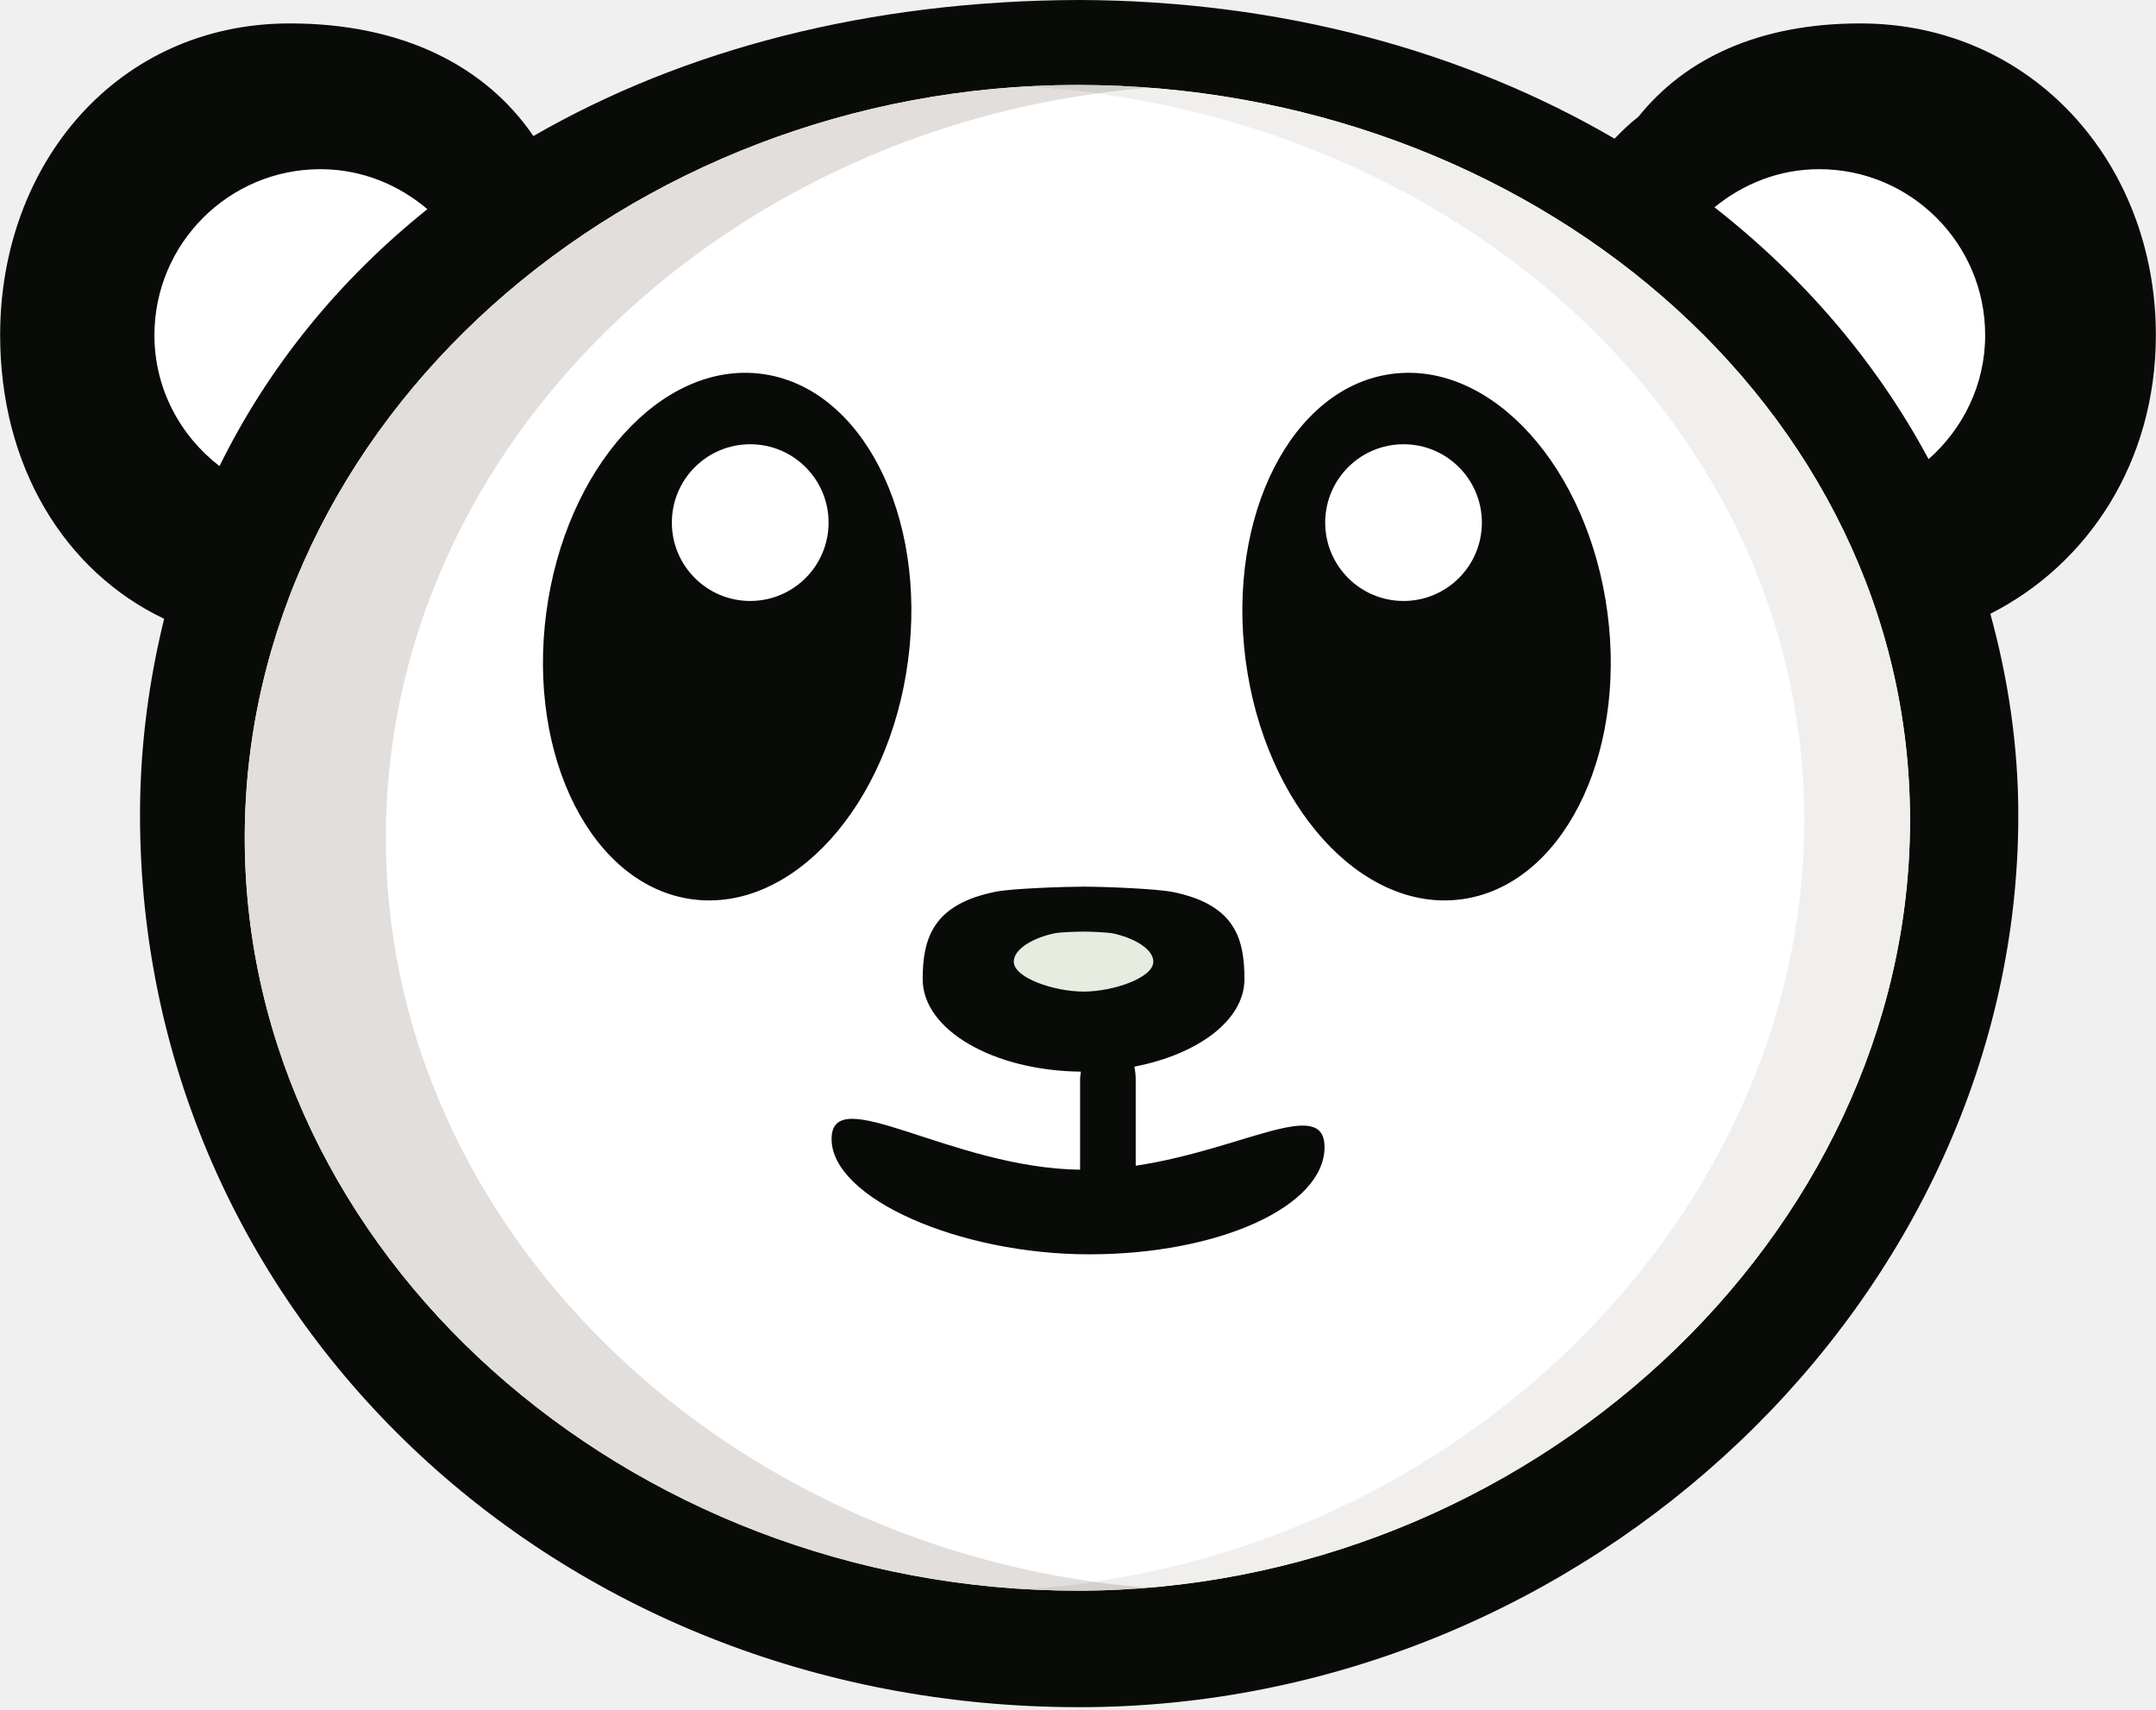
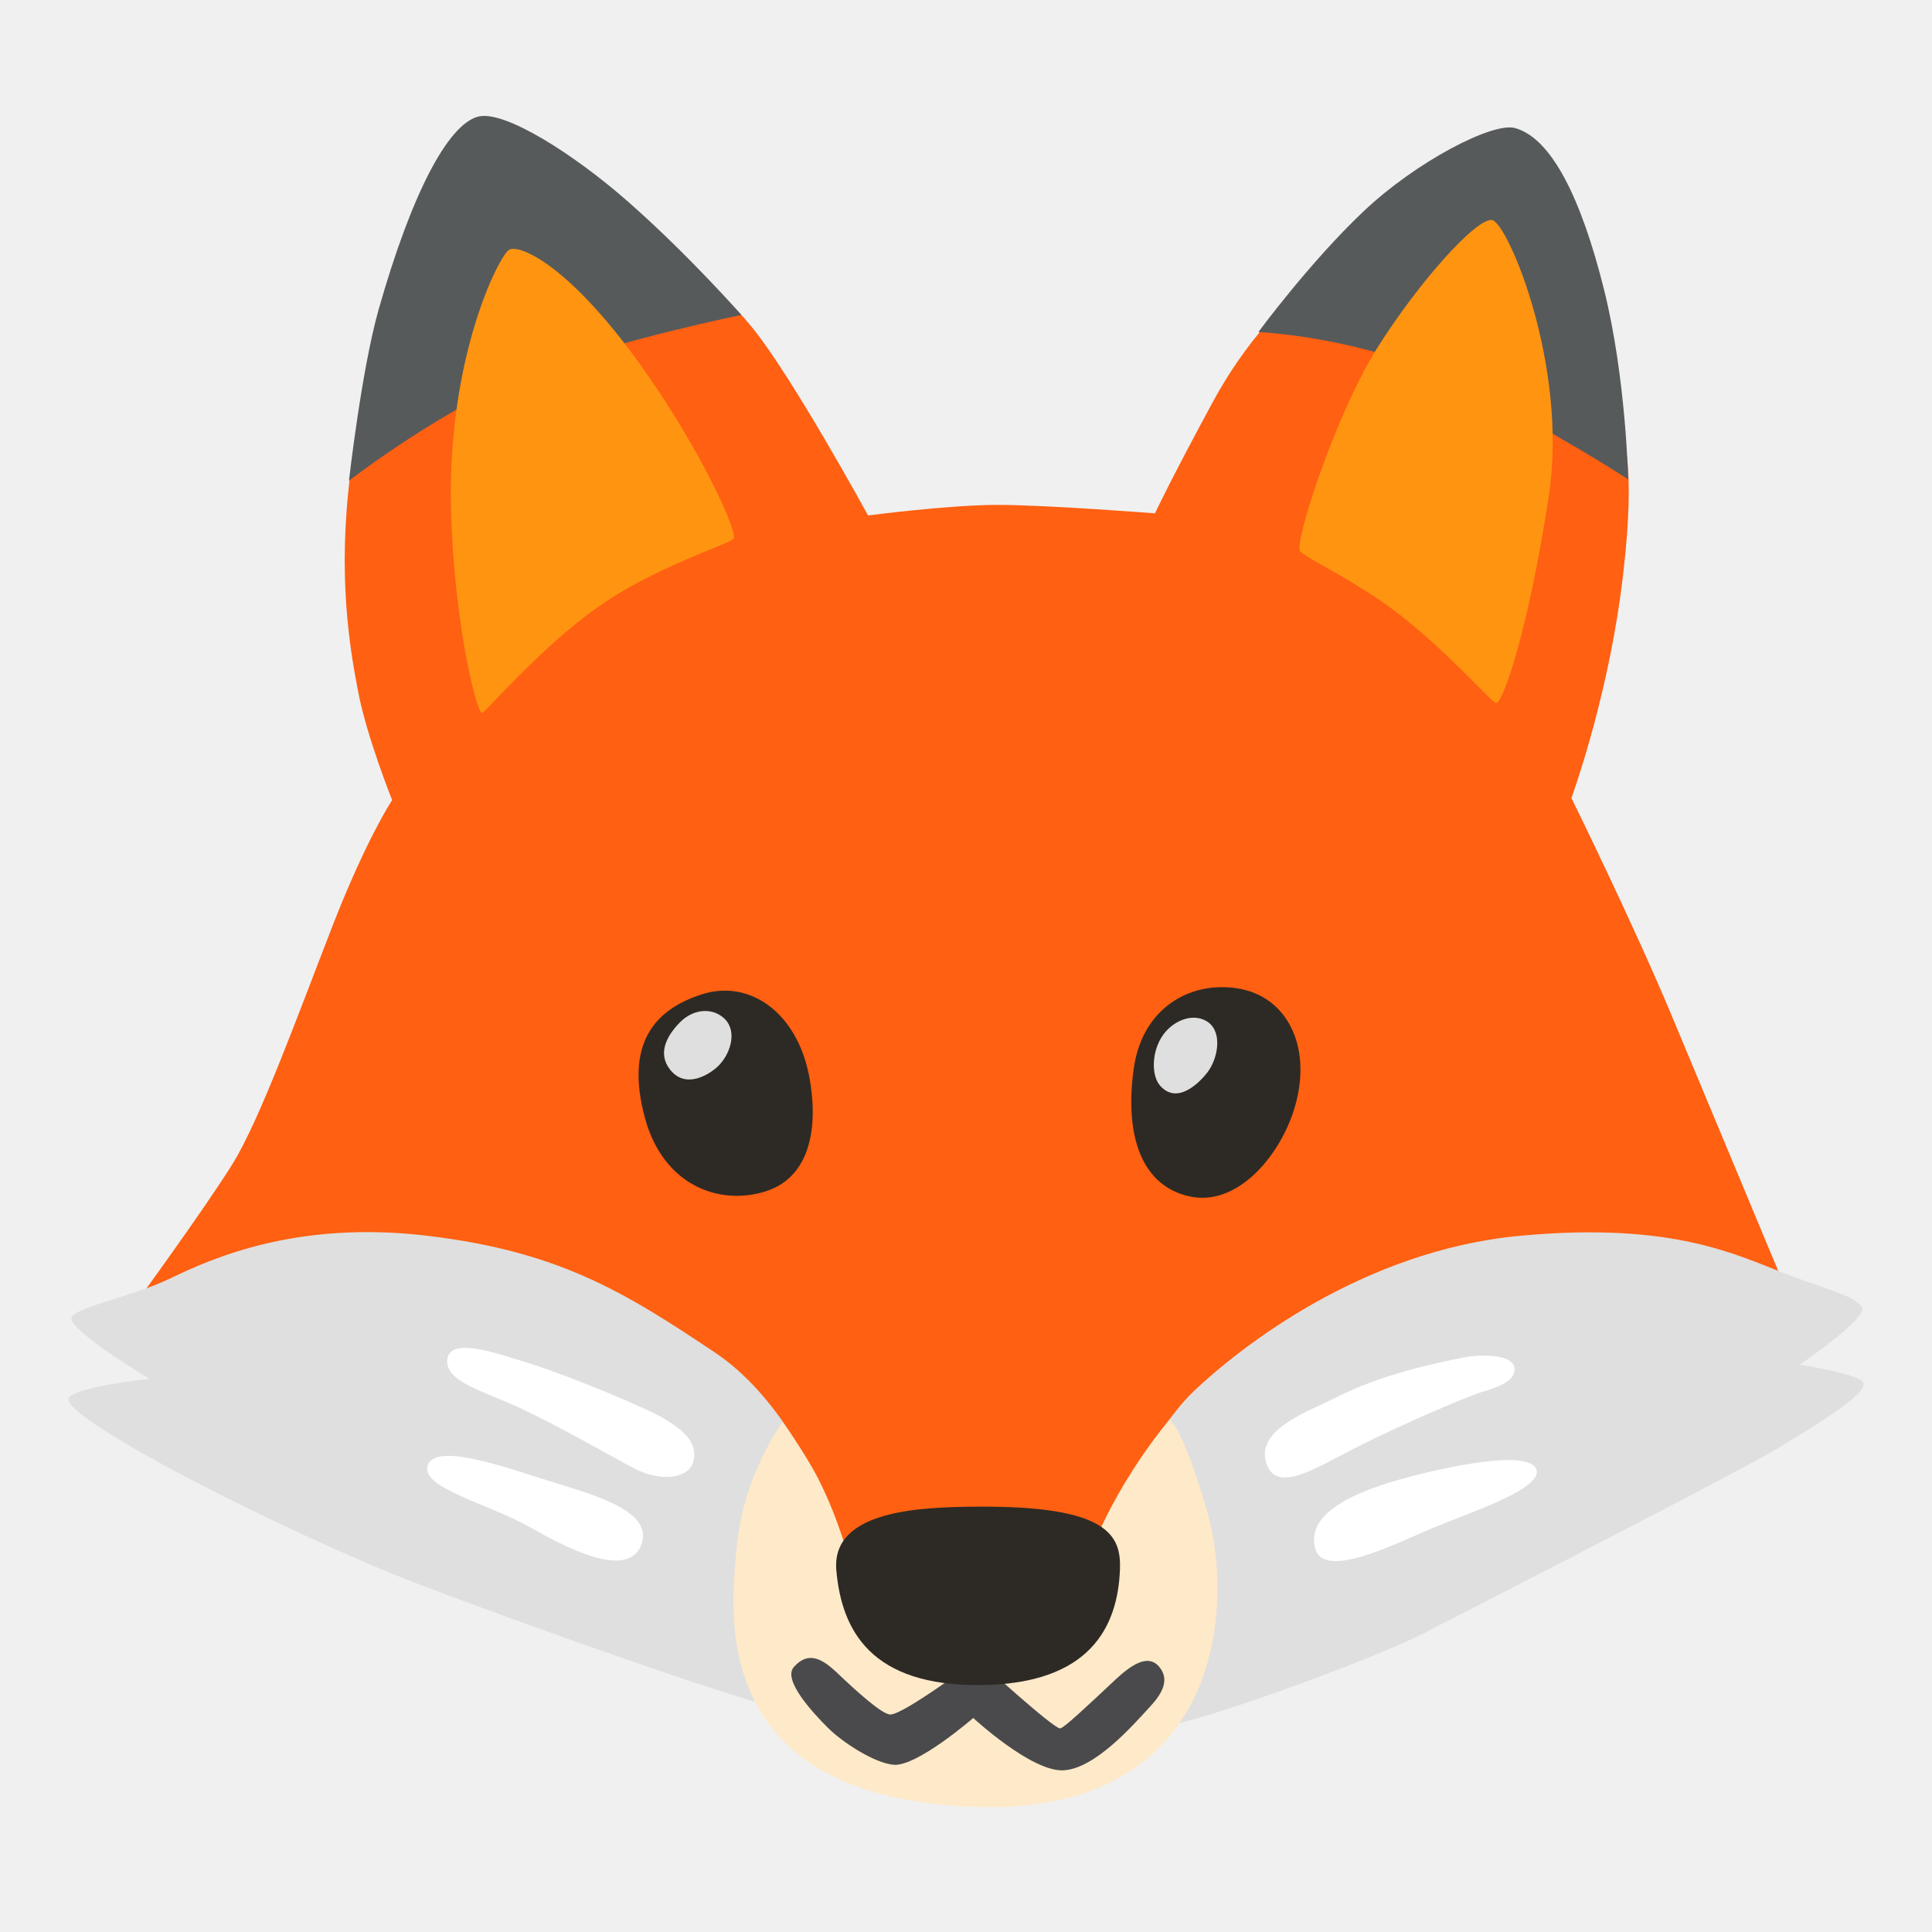
- <svg xmlns="http://www.w3.org/2000/svg" width="40.36" height="32" viewBox="0 0 256 203">
-   <path fill="#090B08" d="M256 39.788c0-20.403-14.696-37.007-35.105-37.007c-12.06 0-20.814 4.191-26.34 11.08c-1.033.786-1.938 1.69-2.838 2.607C173.904 6.078 152.134.07 128.115 0C103.177.068 81.12 5.888 63.324 16.159C57.661 7.848 47.783 2.781 34.398 2.781C13.989 2.781 0 19.385 0 39.788C0 55.435 7.682 67.87 19.476 73.492c-1.815 7.387-2.865 15.139-2.865 23.29c0 59.075 48.976 105.969 111.498 105.969h.059c60.436 0 111.498-48.816 111.498-105.916c0-8.333-1.227-16.312-3.322-23.939C247.966 66.997 256 54.859 256 39.788" />
-   <path fill="#FFF" d="M226.806 97.41c0 49.378-45.422 91.504-98.875 91.504c-53.454 0-98.883-40.032-98.883-89.411c0-49.385 45.429-89.411 98.883-89.411c53.453 0 98.875 37.933 98.875 87.318" />
-   <path fill="#090B08" d="M107.819 78.44c-2.266 17.232-13.732 29.934-25.594 28.368c-11.863-1.565-19.643-16.803-17.371-34.035c2.272-17.232 13.731-29.933 25.6-28.368c11.863 1.559 19.643 16.796 17.365 34.035" />
-   <path fill="#FFF" d="M98.38 62.067c0 5.138-4.167 9.306-9.306 9.306c-5.139 0-9.306-4.168-9.306-9.306c0-5.139 4.167-9.307 9.306-9.307c5.139 0 9.306 4.168 9.306 9.307" />
-   <path fill="#090B08" d="M147.911 78.44c2.272 17.232 13.731 29.934 25.594 28.368c11.869-1.565 19.643-16.803 17.371-34.035c-2.272-17.232-13.732-29.933-25.595-28.368c-11.868 1.559-19.642 16.796-17.37 34.035" />
-   <path fill="#FFF" d="M157.356 62.067a9.304 9.304 0 0 0 9.306 9.306c5.139 0 9.3-4.168 9.3-9.306c0-5.139-4.161-9.307-9.3-9.307a9.304 9.304 0 0 0-9.306 9.307" />
-   <path fill="#090B08" d="M134.853 138.443v-10.208c0-.554-.053-1.078-.167-1.556c7.579-1.457 13.079-5.528 13.079-10.379c0-4.756-1.057-8.805-8.401-10.344c-2.035-.422-8.415-.654-10.7-.654c-2.186 0-8.474.212-10.429.601c-7.491 1.487-8.679 5.582-8.679 10.397c0 6.007 8.385 10.871 18.788 10.972c-.04.316-.096.621-.096.963v10.683c-15.285-.189-29.511-10.613-29.511-3.649c0 7.034 15.138 13.699 30.581 13.699c15.442 0 27.959-5.7 27.959-12.735c0-6.069-9.814.337-22.424 2.21" />
-   <path fill="#E7EBE0" d="M136.946 114.206c0 1.962-4.861 3.56-8.282 3.56c-3.421 0-8.289-1.598-8.289-3.56c0-1.565 2.476-2.893 4.907-3.375c.634-.126 2.675-.192 3.382-.192c.74 0 2.807.08 3.467.212c2.378.495 4.815 1.809 4.815 3.355" />
-   <path fill="#E1DEDC" d="M127.931 10.092c-53.454 0-98.883 40.026-98.883 89.411c0 49.379 45.429 89.411 98.883 89.411c-2.134 0-4.254-.086-6.354-.211c2.787-.172 5.541-.456 8.269-.846c-46.756-6.578-84.047-43.619-84.047-88.354c0-44.86 37.496-81.98 84.437-88.4a113.055 113.055 0 0 0-8.514-.812c2.061-.119 4.128-.199 6.209-.199" />
-   <path fill="#F1EFEE" d="M127.931 10.092c2.86 0 5.693.133 8.507.344c-2.081.165-4.155.383-6.202.667c46.743 6.262 84.008 41.578 84.008 86.307c0 44.847-37.476 83.691-84.398 90.447c2.094.291 4.207.522 6.334.694c-2.728.224-5.475.363-8.249.363c53.453 0 98.875-42.126 98.875-91.504c0-49.385-45.422-87.318-98.875-87.318" />
-   <path fill="#D3D0CD" d="M129.846 187.857c-2.728.39-5.482.674-8.269.846c2.1.125 4.22.211 6.354.211c2.774 0 5.521-.139 8.249-.363c-2.127-.172-4.24-.403-6.334-.694m-1.915-177.765c-2.081 0-4.148.08-6.209.199c2.867.165 5.707.436 8.514.812c2.047-.284 4.121-.502 6.202-.667a113.645 113.645 0 0 0-8.507-.344" />
-   <path fill="#FFF" d="M229.008 54.533c4.09-3.612 6.722-8.837 6.722-14.725c0-10.885-8.824-19.716-19.716-19.716c-4.74 0-9.031 1.742-12.431 4.529c10.633 8.313 19.267 18.423 25.425 29.912m-202.959.827c5.817-11.823 14.191-22.108 24.688-30.52c-3.439-2.919-7.835-4.748-12.699-4.748c-10.885 0-19.716 8.831-19.716 19.716c0 6.356 3.059 11.947 7.727 15.552" />
+ <svg xmlns="http://www.w3.org/2000/svg" width="32" height="32" viewBox="0 0 128 128">
+   <path fill="#FF6011" d="m45.83 104.96l32.52 4.5l39.84-24.35s-4.93-11.83-7.46-17.88s-6.62-14.36-6.62-14.36s2.23-6.07 3.24-13.37c1.17-8.49.14-10.65.14-10.65l-21.21-9.67s-3.14 2.3-5.96 7.51s-3.8 7.32-3.8 7.32s-7.18-.56-10.42-.56s-8.59.7-8.59.7s-5.07-9.29-7.74-12.53s-6.85-6.38-6.85-6.38s-18.86 9.39-19.71 16.14s-.05 11.5.52 14.45c.56 2.96 2.25 7.18 2.25 7.18s-1.69 2.53-3.94 8.31s-4.79 12.81-6.62 15.77c-1.83 2.96-6.76 9.71-6.76 9.71l37.17 18.16z" />
+   <path fill="#575A5B" d="M31.66 7.73c-2.02.56-4.41 5.16-6.57 12.76c-1.14 4.01-1.97 11.36-1.97 11.36s6.66-5.16 12.58-7.32s13.42-3.66 13.42-3.66s-3.45-3.94-7.51-7.51c-3.51-3.09-8.21-6.11-9.95-5.63zm68.7.75c-1.46-.39-6.49 2.18-10.04 5.54S83.37 22 83.37 22s7.13.28 13.61 3.57c6.48 3.28 10.89 6.19 10.89 6.19s-.14-6.74-1.6-12.58c-1.5-6.01-3.47-10.04-5.91-10.7z" />
+   <path fill="#FF9411" d="M33.73 16.55c-.66.38-4.1 7.11-3.85 17.18c.19 7.51 1.69 13.51 2.06 13.51c.19 0 3.84-4.33 7.7-7.04c3.86-2.71 8.82-4.19 8.96-4.52c.28-.66-2.86-7.21-7.08-12.74s-7.14-6.76-7.79-6.39zm52.37 19.9c-.21-.96 2.44-9.1 5.16-13.42s6.57-8.63 7.6-8.45c1.03.19 5.07 9.67 3.75 18.3c-1.31 8.63-3 13.61-3.47 13.7c-.26.05-3.04-3.25-6.48-5.91c-2.86-2.22-6.48-3.84-6.56-4.22z" />
+   <path fill="#DFDFDF" d="M4.73 87.41c-.15-.74 3.85-1.41 6.57-2.72c2.72-1.31 8.35-3.85 16.99-2.82c8.63 1.03 12.97 3.63 19.15 7.79c6.19 4.18 8.92 13.98 8.92 13.98l14.17 3s4.93-11.03 8.54-14.45c3.03-2.88 11.2-9.36 21.68-10.32c10.23-.94 14.36 1.31 17.83 2.63c2.4.91 4.5 1.41 4.79 2.16c.28.75-4.13 3.75-4.13 3.75s4.13.66 4.22 1.22c.14.84-3.1 2.72-5.35 4.13s-18 9.47-23.84 12.48c-3.1 1.6-15.49 6.19-17.36 6.1c-1.88-.09-23.84-1.13-25.34-1.22c-1.5-.09-16.24-5.26-23.84-8.17c-8.43-3.22-23.54-10.88-23.18-12.29c.19-.75 5.35-1.31 5.35-1.31s-4.99-3-5.17-3.94z" />
+   <path fill="#FEE9C9" d="M64.13 119.7c16.97.83 17.64-13.42 15.86-19.52c-1.78-6.1-2.53-6.1-2.53-6.1s-3.61 4.18-5.44 9.39c-.57 1.63-15.67.19-15.67.19s-.75-3-2.16-5.73c-.93-1.8-2.35-3.71-2.35-3.71s-2.53 3.43-3 8.02c-.47 4.6-1.97 16.61 15.29 17.46z" />
+   <path fill="#4A4A4C" d="M52.59 110.45c-.75.86 1.27 3.03 2.25 4.01c.99.99 3.1 2.35 4.36 2.46c1.55.14 5.28-3.1 5.28-3.1s3.82 3.54 5.94 3.47c2.11-.07 4.69-3.05 5.61-4.04c.56-.61 1.67-1.75.77-2.82c-.77-.92-1.94-.04-2.89.84c-1.96 1.84-3.4 3.19-3.66 3.24c-.42.07-5.49-4.58-5.49-4.58s-4.86 3.66-5.77 3.66c-.55 0-2.24-1.53-3.59-2.82c-.87-.8-1.82-1.45-2.81-.32z" />
+   <path fill="#2D2A25" d="M64.7 99.82c-3.66.03-9.64.21-9.29 4.22c.35 4.01 2.32 7.67 9.57 7.6s9.08-3.87 9.22-7.67c.08-2.25-.77-4.22-9.5-4.15z" />
+   <path fill="#FFF" d="M45.9 96.94c-.33.99-2.11 1.27-3.87.35c-1.76-.92-5-2.82-7.74-4.08c-2.3-1.06-4.86-1.69-4.65-3.17c.21-1.48 3.17-.42 5.63.35s7.53 2.89 8.59 3.52c1.06.63 2.54 1.55 2.04 3.03zm-9.71 1.12c-2.76-.87-7.62-2.61-7.88-.84c-.21 1.41 4.01 2.4 6.76 3.94c2.39 1.34 6.65 3.64 7.46 1.06c.7-2.26-3.67-3.31-6.34-4.16zm47.79-.91c.78 1.76 3.4-.01 6.05-1.34c3.1-1.55 7.18-3.31 8.38-3.66c1.2-.35 2.11-.84 1.9-1.62c-.21-.77-2.1-.86-3.52-.56c-2.04.42-5.35 1.13-8.24 2.6c-1.81.93-5.62 2.18-4.57 4.58zm3.17 5.49c.62 2.07 5.56-.49 7.95-1.48s7.11-2.53 6.69-3.8c-.48-1.43-6.48-.02-8.17.42c-2.39.63-7.31 2.04-6.47 4.86z" />
+   <path fill="#2D2A25" d="M85.67 73.71c-.99 2.96-3.71 6.22-6.83 5.56s-4.36-3.87-3.73-8.45c.59-4.27 4.06-5.94 7.18-5.28s4.75 4.07 3.38 8.17zM53.6 71.25c.6 3.06.27 6.66-2.84 7.67c-3.11 1-6.82-.39-8.03-4.85c-1.34-4.94.65-7.19 3.76-8.19c3.12-1.01 6.27 1.13 7.11 5.37z" />
+   <path fill="#DFDFDF" d="M48.02 67.51c.86.86.35 2.39-.49 3.17c-.51.47-2.11 1.55-3.17.14c-.78-1.04-.21-2.18.7-3.1c.91-.91 2.18-.98 2.96-.21zm32.02.21c.98.71.64 2.46-.07 3.36c-.43.55-1.93 2.17-3.1.86c-.63-.71-.56-2.33.19-3.38c.76-1.04 2.09-1.47 2.98-.84z" />
</svg>
